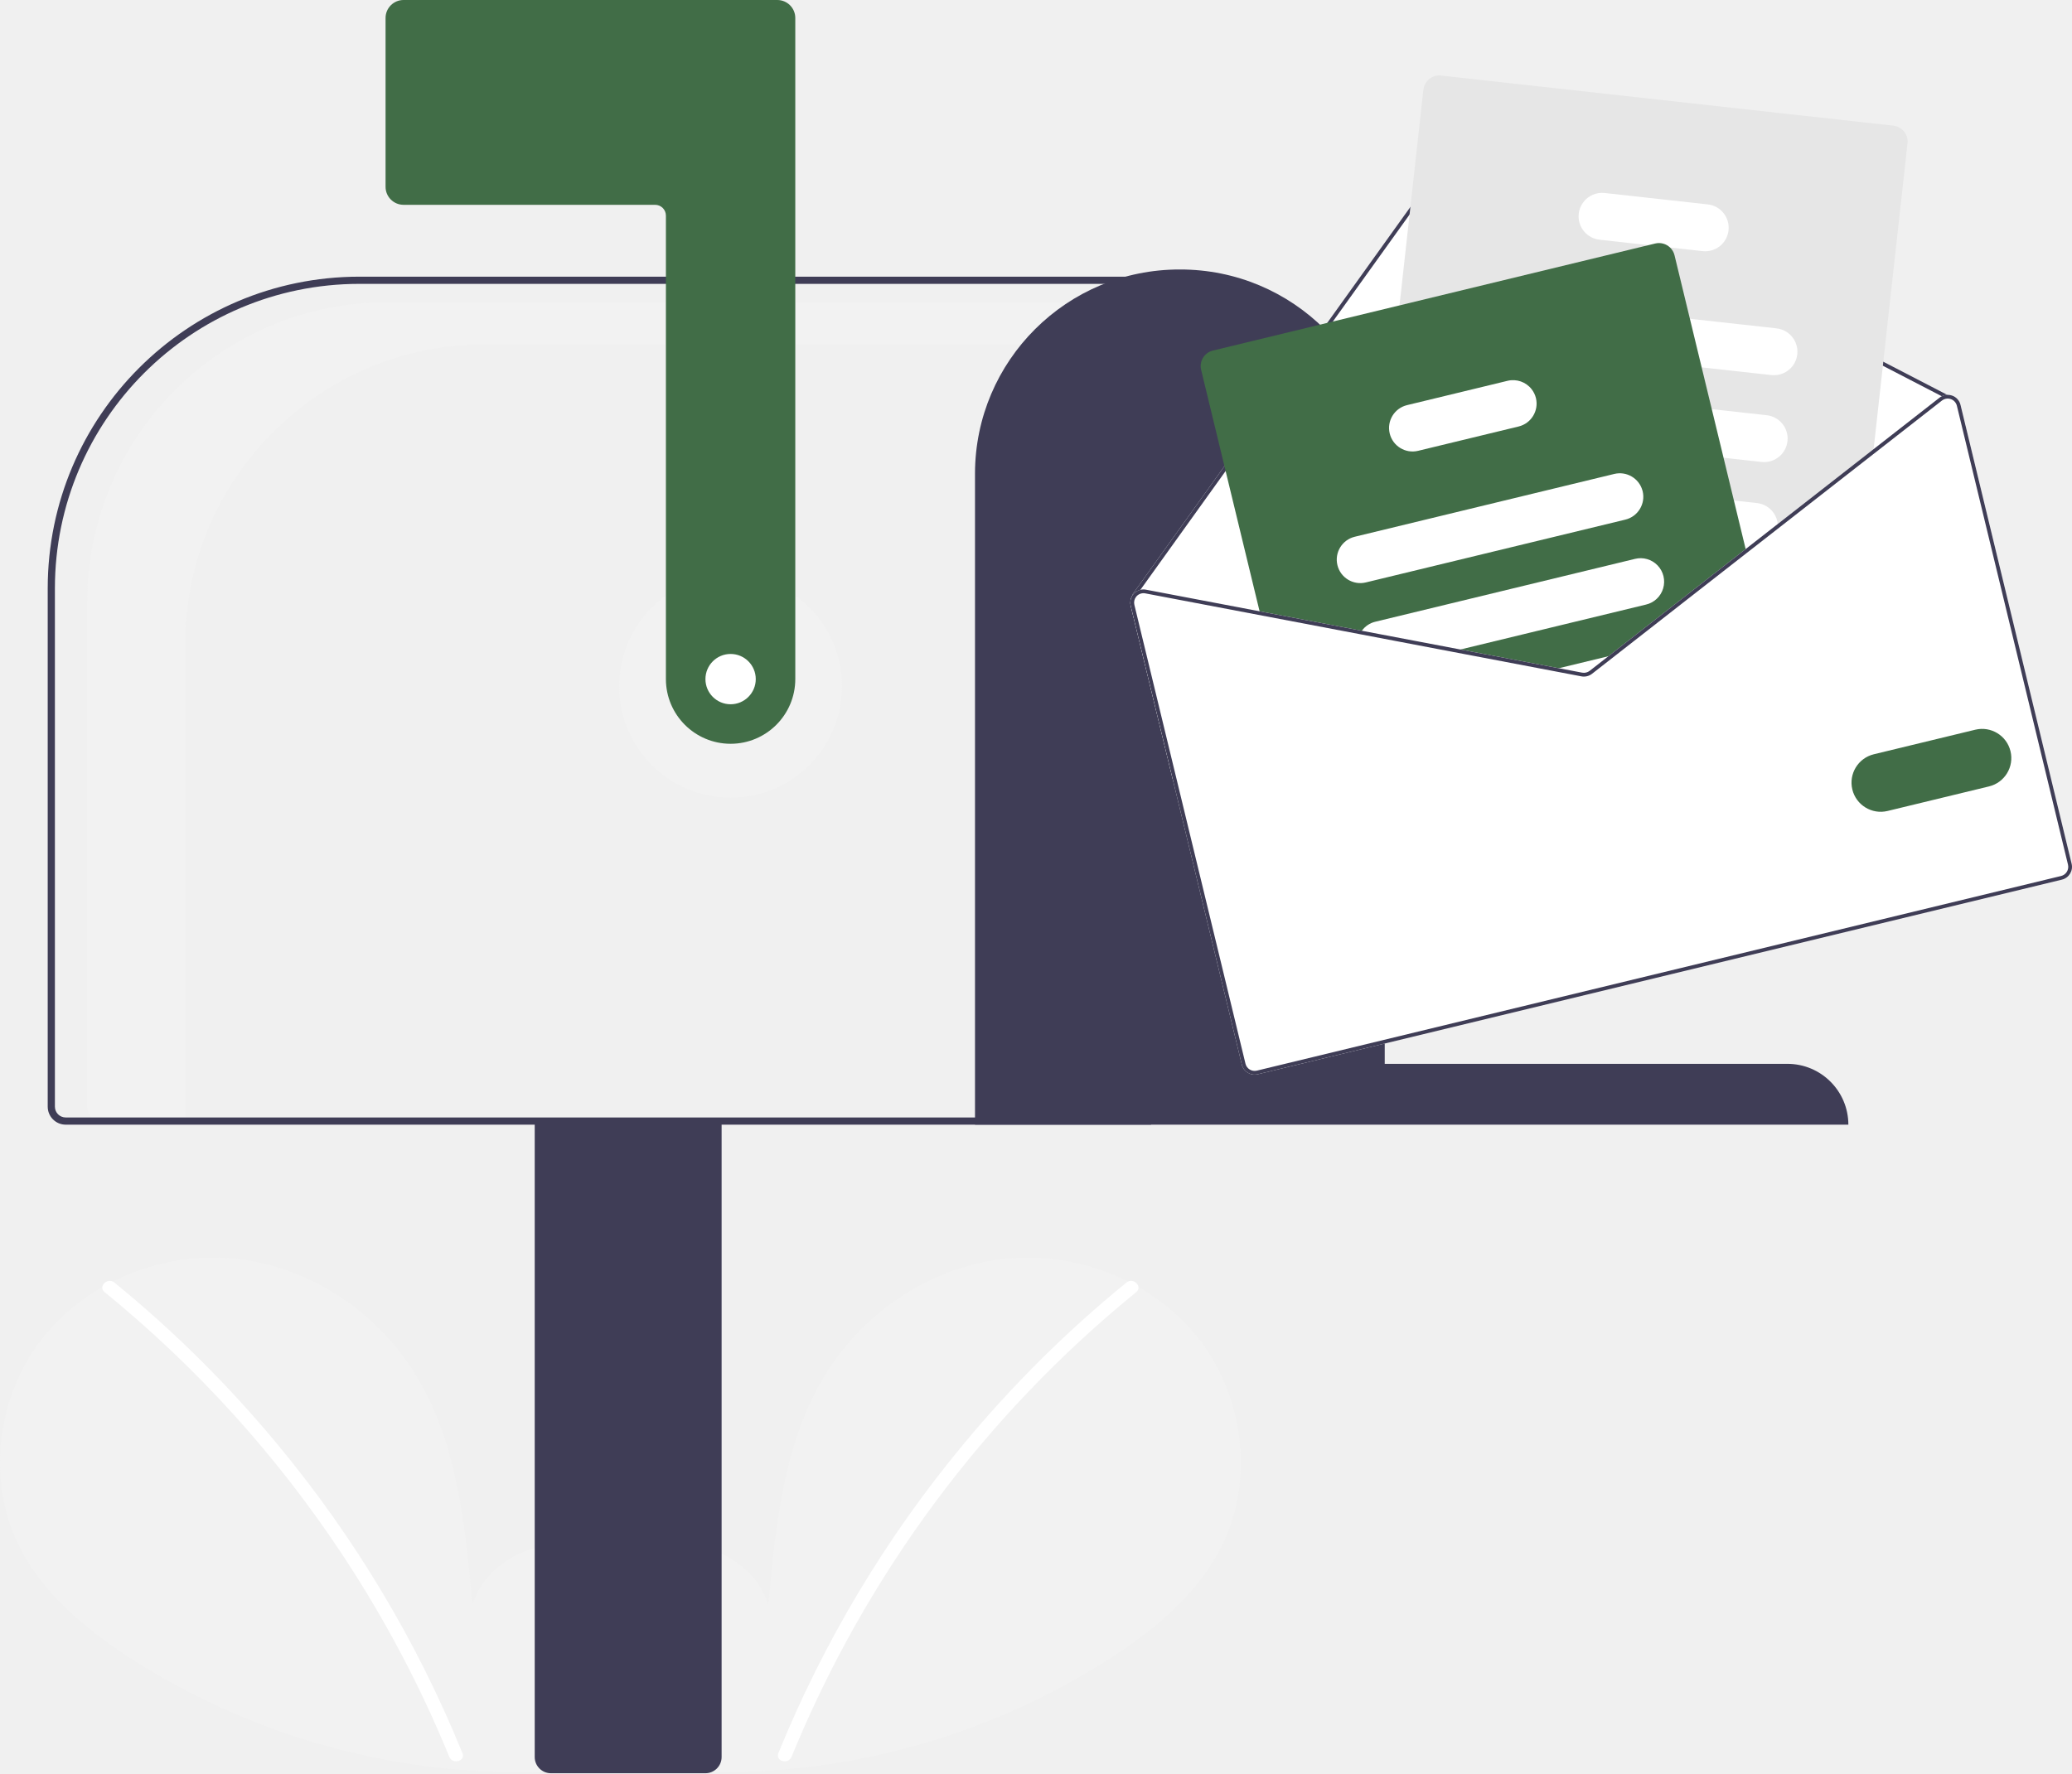
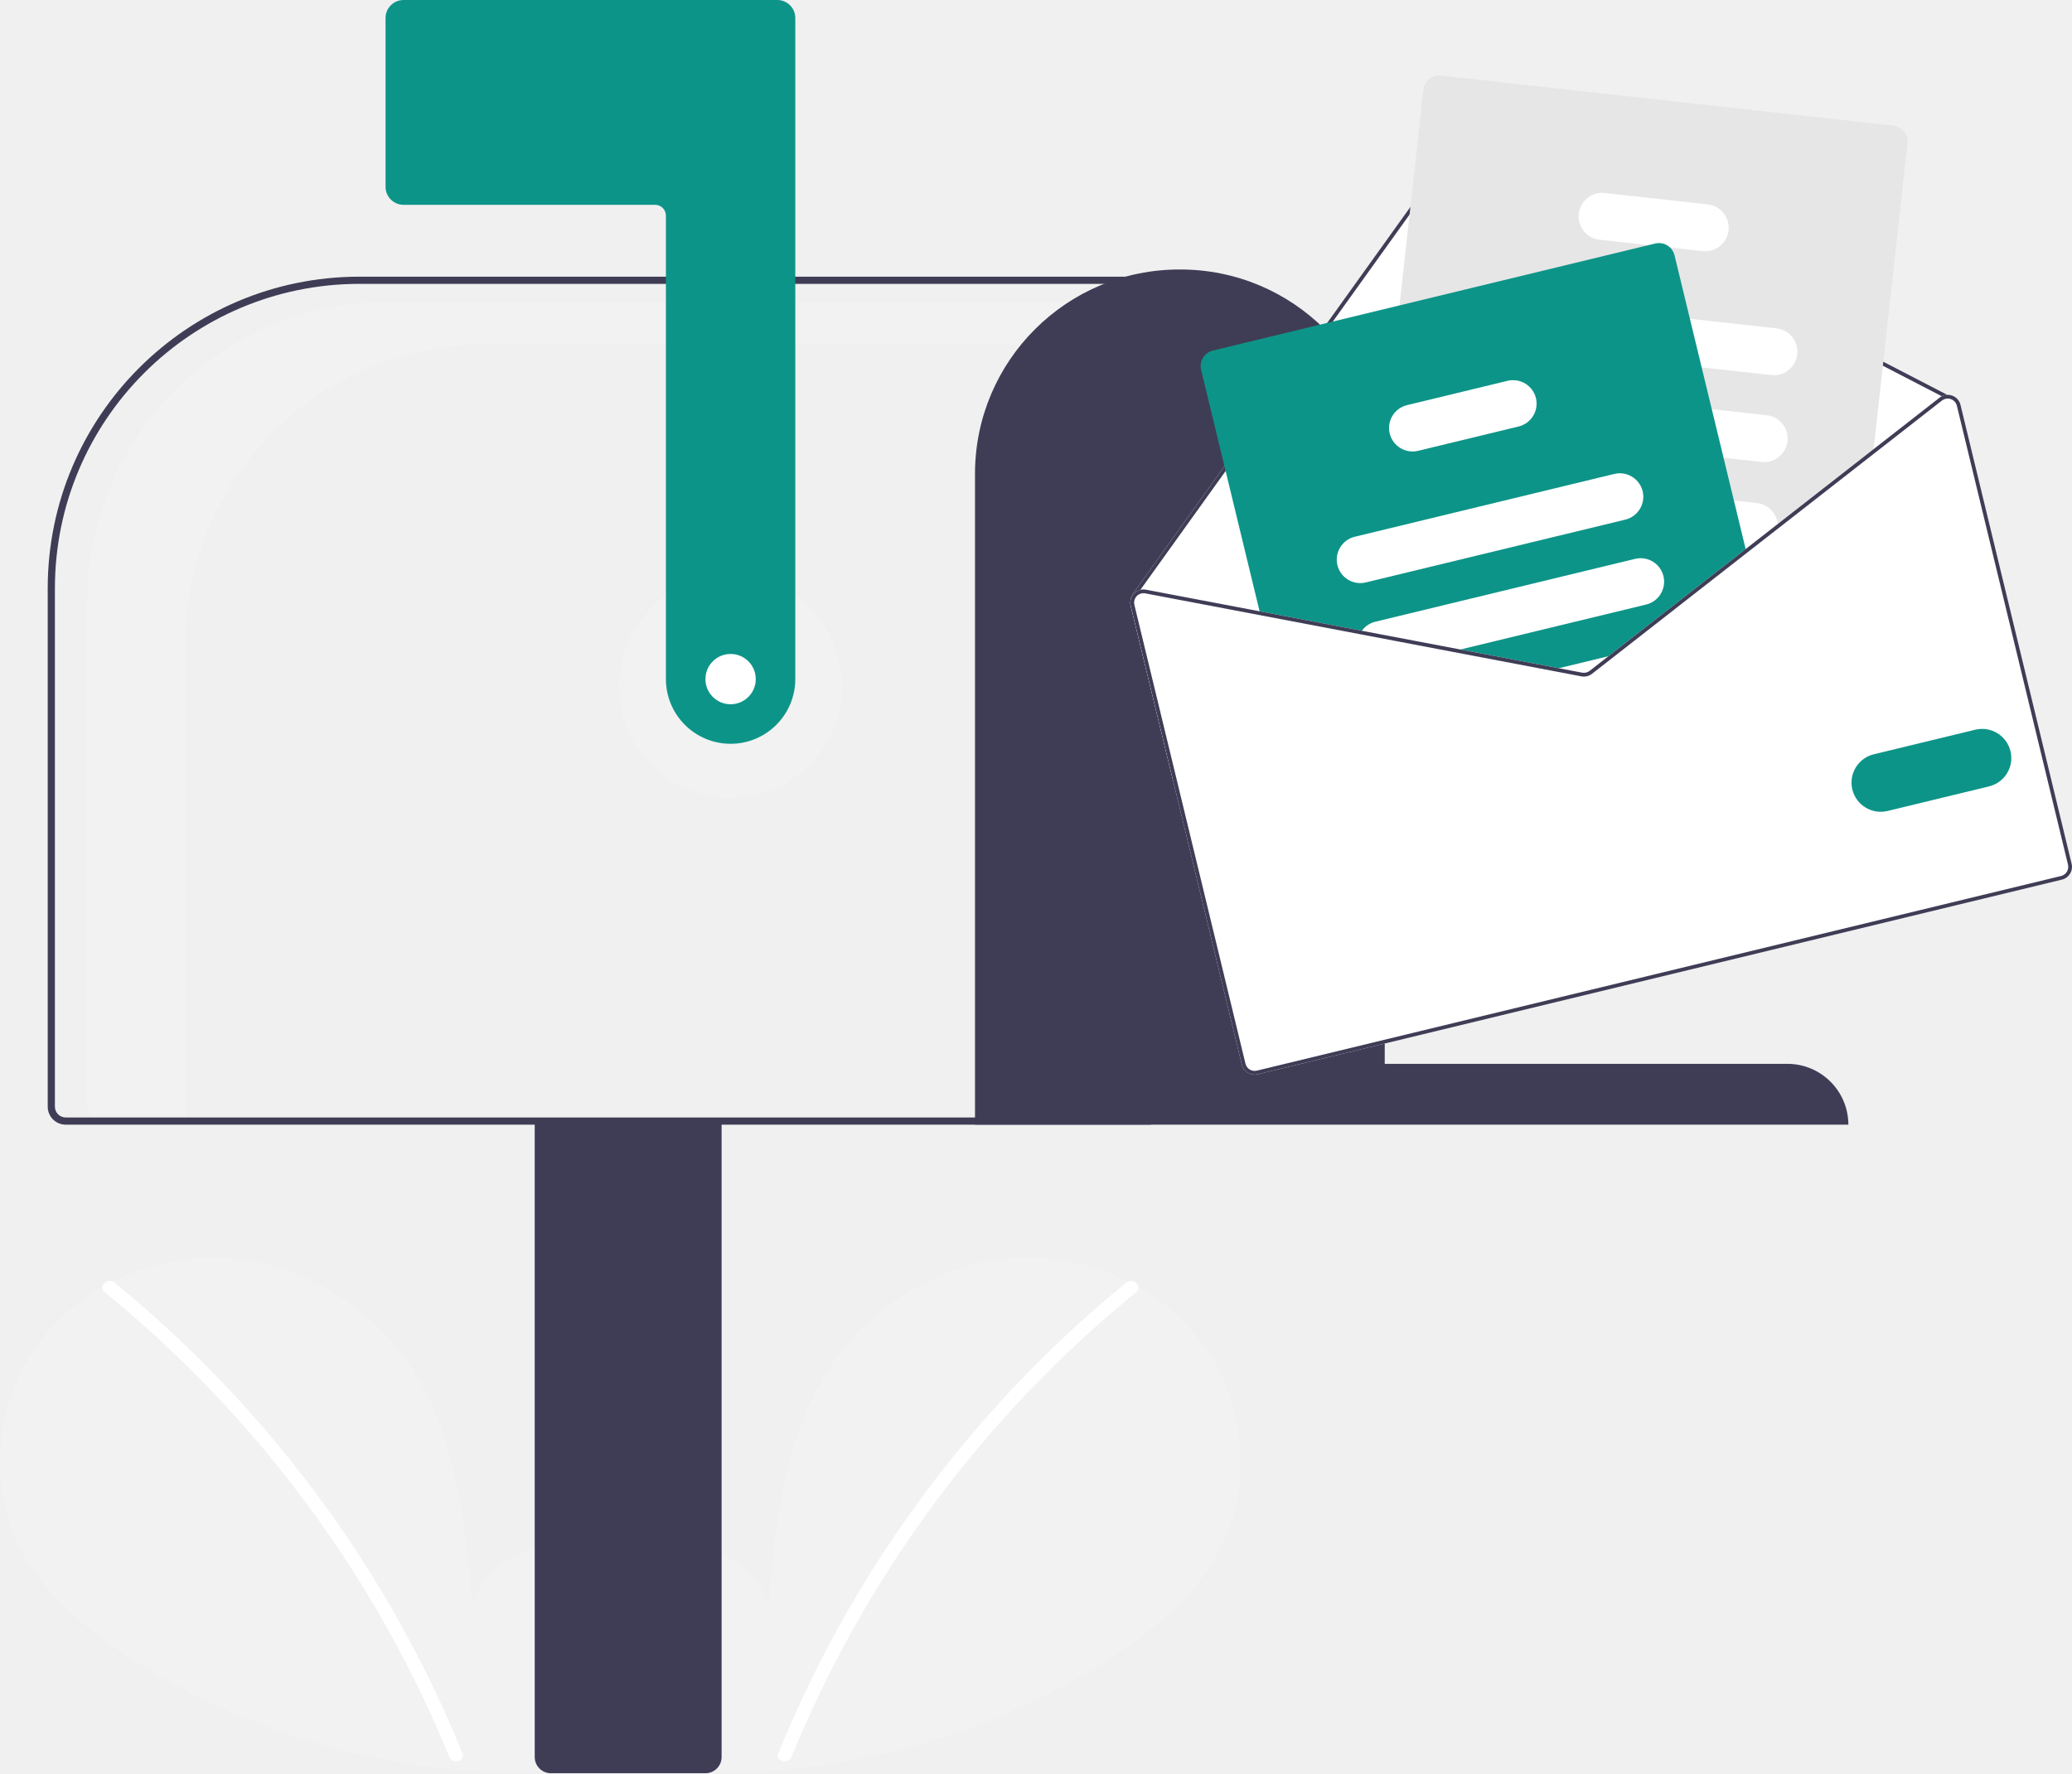
<svg xmlns="http://www.w3.org/2000/svg" data-name="Layer 1" width="576.499" height="493.5" viewBox="0 0 576.499 493.5">
  <path d="M481.172,691.6c9.255-7.82,14.876-20.173,13.402-32.2s-10.605-23.082-22.449-25.636-25.345,4.516-28.943,16.085c-1.98-22.306-4.261-45.547-16.12-64.542-10.738-17.2-29.337-29.507-49.494-31.709s-41.38,6.114-53.951,22.024-15.649,39.039-6.845,57.305c6.486,13.456,18.436,23.47,30.956,31.616a199.786,199.786,0,0,0,136.641,29.893" transform="translate(-311.7504 -203.25)" fill="#f2f2f2" />
  <path d="M343.55,560.174A326.879,326.879,0,0,1,389.104,605.409a327.833,327.833,0,0,1,51.308,85.741c.924,2.264-2.752,3.25-3.666,1.011a324.462,324.462,0,0,0-29.647-56.094,325.7,325.7,0,0,0-66.237-73.205c-1.898-1.546.806-4.221,2.688-2.688Z" transform="translate(-311.7504 -203.25)" fill="#fff" />
  <path d="M487.565,691.6c-9.255-7.82-14.876-20.173-13.402-32.2s10.605-23.082,22.449-25.636,25.345,4.516,28.943,16.085c1.98-22.306,4.261-45.547,16.12-64.542,10.738-17.2,29.337-29.507,49.494-31.709s41.38,6.114,53.951,22.024,15.649,39.039,6.845,57.305c-6.486,13.456-18.436,23.47-30.956,31.616a199.786,199.786,0,0,1-136.641,29.893" transform="translate(-311.7504 -203.25)" fill="#f2f2f2" />
  <path d="M625.187,560.174A326.879,326.879,0,0,0,579.633,605.409a327.833,327.833,0,0,0-51.308,85.741c-.924,2.264,2.752,3.25,3.666,1.011a325.987,325.987,0,0,1,95.884-129.299c1.898-1.546-.806-4.221-2.688-2.688Z" transform="translate(-311.7504 -203.25)" fill="#fff" />
  <circle cx="203.277" cy="191" r="31" fill="#f2f2f2" />
  <path d="M419.446,287.388H633.027V299.073H446.711a83.418,83.418,0,0,0-83.419,83.418V515.25H339.922a3.895,3.895,0,0,1-3.895-3.895V370.806A83.418,83.418,0,0,1,419.446,287.388Z" transform="translate(-311.7504 -203.25)" fill="#f2f2f2" />
  <path d="M460.527,692.25V514.75h52v177.5a4.505,4.505,0,0,1-4.5,4.5h-43A4.505,4.505,0,0,1,460.527,692.25Z" transform="translate(-311.7504 -203.25)" fill="#3f3d56" />
  <path d="M325.027,511.25V366.916A86.764,86.764,0,0,1,411.692,280.25H632.027v236h-302A5.006,5.006,0,0,1,325.027,511.25Zm305-229H411.692a84.761,84.761,0,0,0-84.665,84.666V511.25a3.003,3.003,0,0,0,3,3h300Z" transform="translate(-311.7504 -203.25)" fill="#3f3d56" />
-   <path d="M515.027,410.25a18.02,18.02,0,0,1-18-18v-129a3.003,3.003,0,0,0-3-3h-70a5.006,5.006,0,0,1-5-5v-47a5.006,5.006,0,0,1,5-5h104a5.006,5.006,0,0,1,5,5v184A18.02,18.02,0,0,1,515.027,410.25Z" transform="translate(-311.7504 -203.25)" fill="#416d47" />
+   <path d="M515.027,410.25a18.02,18.02,0,0,1-18-18v-129a3.003,3.003,0,0,0-3-3h-70a5.006,5.006,0,0,1-5-5v-47a5.006,5.006,0,0,1,5-5h104a5.006,5.006,0,0,1,5,5v184A18.02,18.02,0,0,1,515.027,410.25Z" transform="translate(-311.7504 -203.25)" fill="#0d9488" />
  <path d="M640.027,278.25h0a56.881,56.881,0,0,1,57,56.761V499.321h112a16.965,16.965,0,0,1,17,16.929h-243V335.011A56.881,56.881,0,0,1,640.027,278.25Z" transform="translate(-311.7504 -203.25)" fill="#3f3d56" />
  <path d="M626.349,371.817l11.803,48.756L869.033,364.682l-11.803-48.756a3.638,3.638,0,0,0-2.358-2.595,3.594,3.594,0,0,0-1.334-.201L720.079,244.028a3.682,3.682,0,0,0-4.656,1.119l-64.32,89.694L626.855,368.664a.514.514,0,0,0-.089.418A3.642,3.642,0,0,0,626.349,371.817Z" transform="translate(-311.7504 -203.25)" fill="#fff" />
  <path d="M626.766,369.082a.49.49,0,0,0,.203.316.559.559,0,0,0,.433.086.536.536,0,0,0,.299-.207l.083-.115,1.263-1.766,22.929-31.964,64.301-89.673a2.62,2.62,0,0,1,3.322-.796l132.425,68.567,1.188.617a1.292,1.292,0,0,0,.147.052,1.615,1.615,0,0,1,.271-.026.514.514,0,0,0,.29-.245.524.524,0,0,0-.219-.709l-.164-.087L720.079,244.028a3.682,3.682,0,0,0-4.656,1.119l-64.32,89.694L626.855,368.664A.514.514,0,0,0,626.766,369.082Z" transform="translate(-311.7504 -203.25)" fill="#3f3d56" />
  <path d="M696.107,374.054l5.139.57,38.143,4.225,25.286,2.799,1.494.166,31.552-24.645,1.209-.944,7.452-5.82,26.514-20.706.159-1.454,9.43-85.114a4.454,4.454,0,0,0-3.929-4.912L712.7,224.278a4.456,4.456,0,0,0-4.912,3.929L701.138,288.244l-3.689,33.286L694.149,351.309l-1.53,13.829-.446,4.006A4.457,4.457,0,0,0,696.107,374.054Z" transform="translate(-311.7504 -203.25)" fill="#e6e6e6" />
  <path d="M730.692,299.448l54.517,6.038,19.334,2.141a6.54,6.54,0,1,0,1.44-13l-24.047-2.663-49.799-5.522a6.543,6.543,0,0,0-1.444,13.006Z" transform="translate(-311.7504 -203.25)" fill="#fff" />
  <path d="M727.588,323.564c.141.025.281.05.425.064l63.285,7.011,10.566,1.173a6.542,6.542,0,0,0,1.439-13.005l-15.278-1.69-50.13-5.555-8.436-.935a6.539,6.539,0,0,0-1.87,12.937Z" transform="translate(-311.7504 -203.25)" fill="#fff" />
  <path d="M720.426,344.948a6.539,6.539,0,0,0,4.88,3.125l25.939,2.873,46.197,5.118.01-.002,1.477.165,7.452-5.82a6.471,6.471,0,0,0,.001-1.33,6.555,6.555,0,0,0-5.787-5.824l-6.417-.713-25.457-2.817-18.317-2.031-23.66-2.622a6.54,6.54,0,0,0-6.319,9.88Z" transform="translate(-311.7504 -203.25)" fill="#fff" />
  <path d="M756.859,269.97l13.564,1.502,5.991.665,9.05,1.002a6.542,6.542,0,0,0,1.439-13.005l-28.599-3.165a6.541,6.541,0,1,0-1.445,13.001Z" transform="translate(-311.7504 -203.25)" fill="#fff" />
-   <path d="M645.944,306.182l16.537,68.314,27.601,5.248,25.532,4.861,27.394,5.212,8.753,1.666a3.673,3.673,0,0,0,2.94-.712l7.022-5.485,4.446-3.472,31.552-24.645-20.062-82.874a4.403,4.403,0,0,0-1.244-2.159,4.449,4.449,0,0,0-4.125-1.117L649.22,300.813A4.45,4.45,0,0,0,645.944,306.182Z" transform="translate(-311.7504 -203.25)" fill="#416d47" />
+   <path d="M645.944,306.182l16.537,68.314,27.601,5.248,25.532,4.861,27.394,5.212,8.753,1.666a3.673,3.673,0,0,0,2.94-.712l7.022-5.485,4.446-3.472,31.552-24.645-20.062-82.874a4.403,4.403,0,0,0-1.244-2.159,4.449,4.449,0,0,0-4.125-1.117L649.22,300.813A4.45,4.45,0,0,0,645.944,306.182Z" transform="translate(-311.7504 -203.25)" fill="#0d9488" />
  <path d="M683.864,360.528a6.546,6.546,0,0,0,7.896,4.818l72.214-17.482a6.55,6.55,0,0,0,4.818-7.896,2.1,2.1,0,0,0-.07-.247,6.539,6.539,0,0,0-7.825-4.571l-72.214,17.482A6.546,6.546,0,0,0,683.864,360.528Z" transform="translate(-311.7504 -203.25)" fill="#fff" />
  <path d="M690.082,379.744l25.532,4.861L769.699,371.512a6.541,6.541,0,1,0-3.078-12.714l-72.214,17.482a6.494,6.494,0,0,0-3.747,2.511A6.583,6.583,0,0,0,690.082,379.744Z" transform="translate(-311.7504 -203.25)" fill="#fff" />
  <path d="M743.008,389.817l8.753,1.666a3.673,3.673,0,0,0,2.94-.712l7.022-5.485Z" transform="translate(-311.7504 -203.25)" fill="#fff" />
  <path d="M698.415,323.897a6.546,6.546,0,0,0,7.896,4.818l27.97-6.771a6.55,6.55,0,0,0,4.818-7.896,6.466,6.466,0,0,0-1.205-2.486,6.545,6.545,0,0,0-6.691-2.332l-27.97,6.771a6.541,6.541,0,0,0-4.818,7.896Z" transform="translate(-311.7504 -203.25)" fill="#fff" />
  <path d="M715.612,384.604l27.398,5.214,8.75,1.666a3.689,3.689,0,0,0,2.938-.711l7.027-5.486-2.466.597-5.206,4.061a2.636,2.636,0,0,1-2.099.508l-6.479-1.232-27.398-5.214Zm81.838-28.539.267,1.102,1.215-.945Zm-81.838,28.539,27.398,5.214,8.75,1.666a3.689,3.689,0,0,0,2.938-.711l7.027-5.486-2.466.597-5.206,4.061a2.636,2.636,0,0,1-2.099.508l-6.479-1.232-27.398-5.214Zm0,0,27.398,5.214,8.75,1.666a3.689,3.689,0,0,0,2.938-.711l7.027-5.486-2.466.597-5.206,4.061a2.636,2.636,0,0,1-2.099.508l-6.479-1.232-27.398-5.214Zm-89.263-12.787,30.916,127.71a3.667,3.667,0,0,0,4.422,2.698l223.761-54.168a3.666,3.666,0,0,0,2.698-4.422l-30.916-127.71a3.638,3.638,0,0,0-2.358-2.595,3.594,3.594,0,0,0-1.334-.201,3.458,3.458,0,0,0-1.514.398,3.179,3.179,0,0,0-.607.377l-18.364,14.34-26.67,20.833-8.935,6.979.002.008-.008.002-32.766,25.578-5.417,4.239-5.206,4.061a2.636,2.636,0,0,1-2.099.508l-6.479-1.232-27.398-5.214L690.656,378.792,630.595,367.362a3.59,3.59,0,0,0-1.547.033,3.67,3.67,0,0,0-1.788,1.036,4.111,4.111,0,0,0-.493.651A3.642,3.642,0,0,0,626.349,371.817Zm89.263,12.787,27.398,5.214,8.75,1.666a3.689,3.689,0,0,0,2.938-.711l7.027-5.486-2.466.597-5.206,4.061a2.636,2.636,0,0,1-2.099.508l-6.479-1.232-27.398-5.214Zm0,0,27.398,5.214,8.75,1.666a3.689,3.689,0,0,0,2.938-.711l7.027-5.486-2.466.597-5.206,4.061a2.636,2.636,0,0,1-2.099.508l-6.479-1.232-27.398-5.214Zm0,0,27.398,5.214,8.75,1.666a3.689,3.689,0,0,0,2.938-.711l7.027-5.486-2.466.597-5.206,4.061a2.636,2.636,0,0,1-2.099.508l-6.479-1.232-27.398-5.214Z" transform="translate(-311.7504 -203.25)" fill="#fff" />
  <path d="M715.612,384.604l27.398,5.214,8.75,1.666a3.689,3.689,0,0,0,2.938-.711l7.027-5.486-2.466.597-5.206,4.061a2.636,2.636,0,0,1-2.099.508l-6.479-1.232-27.398-5.214Zm81.838-28.539.267,1.102,1.215-.945Zm-81.838,28.539,27.398,5.214,8.75,1.666a3.689,3.689,0,0,0,2.938-.711l7.027-5.486-2.466.597-5.206,4.061a2.636,2.636,0,0,1-2.099.508l-6.479-1.232-27.398-5.214Zm0,0,27.398,5.214,8.75,1.666a3.689,3.689,0,0,0,2.938-.711l7.027-5.486-2.466.597-5.206,4.061a2.636,2.636,0,0,1-2.099.508l-6.479-1.232-27.398-5.214ZM627.785,369.161l.136.102c.023-.037.062-.071.092-.11a2.643,2.643,0,0,1,2.385-.768l59.686,11.354,25.528,4.865,27.398,5.214,8.75,1.666a3.689,3.689,0,0,0,2.938-.711l7.027-5.486-2.466.597-5.206,4.061a2.636,2.636,0,0,1-2.099.508l-6.479-1.232-27.398-5.214L690.656,378.792,630.595,367.362a3.59,3.59,0,0,0-1.547.033Zm-1.436,2.657,30.916,127.71a3.667,3.667,0,0,0,4.422,2.698l223.761-54.168a3.666,3.666,0,0,0,2.698-4.422l-30.916-127.71a3.638,3.638,0,0,0-2.358-2.595,3.594,3.594,0,0,0-1.334-.201,3.458,3.458,0,0,0-1.514.398,3.179,3.179,0,0,0-.607.377l-18.364,14.34-26.67,20.833-8.935,6.979.002.008-.008.002-32.766,25.578-5.417,4.239-5.206,4.061a2.636,2.636,0,0,1-2.099.508l-6.479-1.232-27.398-5.214L690.656,378.792,630.595,367.362a3.59,3.59,0,0,0-1.547.033,3.67,3.67,0,0,0-1.788,1.036,4.111,4.111,0,0,0-.493.651A3.642,3.642,0,0,0,626.349,371.817Zm1.02-.247a2.598,2.598,0,0,1,.462-2.191.341.341,0,0,1,.091-.117c.023-.037.062-.071.092-.11a2.643,2.643,0,0,1,2.385-.768l59.686,11.354,25.528,4.865,27.398,5.214,8.75,1.666a3.689,3.689,0,0,0,2.938-.711l7.027-5.486,4.444-3.472,31.547-24.648,1.215-.945,7.447-5.817,26.518-20.709,19.171-14.972a2.604,2.604,0,0,1,.987-.477,1.997,1.997,0,0,1,.305-.05,1.615,1.615,0,0,1,.271-.026,2.679,2.679,0,0,1,.901.147,2.625,2.625,0,0,1,1.686,1.853l30.916,127.71a2.62,2.62,0,0,1-1.931,3.165L661.442,501.214a2.618,2.618,0,0,1-3.158-1.933Zm88.244,13.034,27.398,5.214,8.75,1.666a3.689,3.689,0,0,0,2.938-.711l7.027-5.486-2.466.597-5.206,4.061a2.636,2.636,0,0,1-2.099.508l-6.479-1.232-27.398-5.214Zm0,0,27.398,5.214,8.75,1.666a3.689,3.689,0,0,0,2.938-.711l7.027-5.486-2.466.597-5.206,4.061a2.636,2.636,0,0,1-2.099.508l-6.479-1.232-27.398-5.214Zm0,0,27.398,5.214,8.75,1.666a3.689,3.689,0,0,0,2.938-.711l7.027-5.486-2.466.597-5.206,4.061a2.636,2.636,0,0,1-2.099.508l-6.479-1.232-27.398-5.214Z" transform="translate(-311.7504 -203.25)" fill="#3f3d56" />
-   <path d="M827.129,422.967a8.128,8.128,0,0,1,5.981-9.801l28.242-6.837a8.119,8.119,0,0,1,3.821,15.782l-28.242,6.837A8.128,8.128,0,0,1,827.129,422.967Z" transform="translate(-311.7504 -203.25)" fill="#416d47" />
+   <path d="M827.129,422.967a8.128,8.128,0,0,1,5.981-9.801l28.242-6.837a8.119,8.119,0,0,1,3.821,15.782l-28.242,6.837A8.128,8.128,0,0,1,827.129,422.967Z" transform="translate(-311.7504 -203.25)" fill="#0d9488" />
  <circle cx="203.277" cy="189" r="7" fill="#fff" />
</svg>
